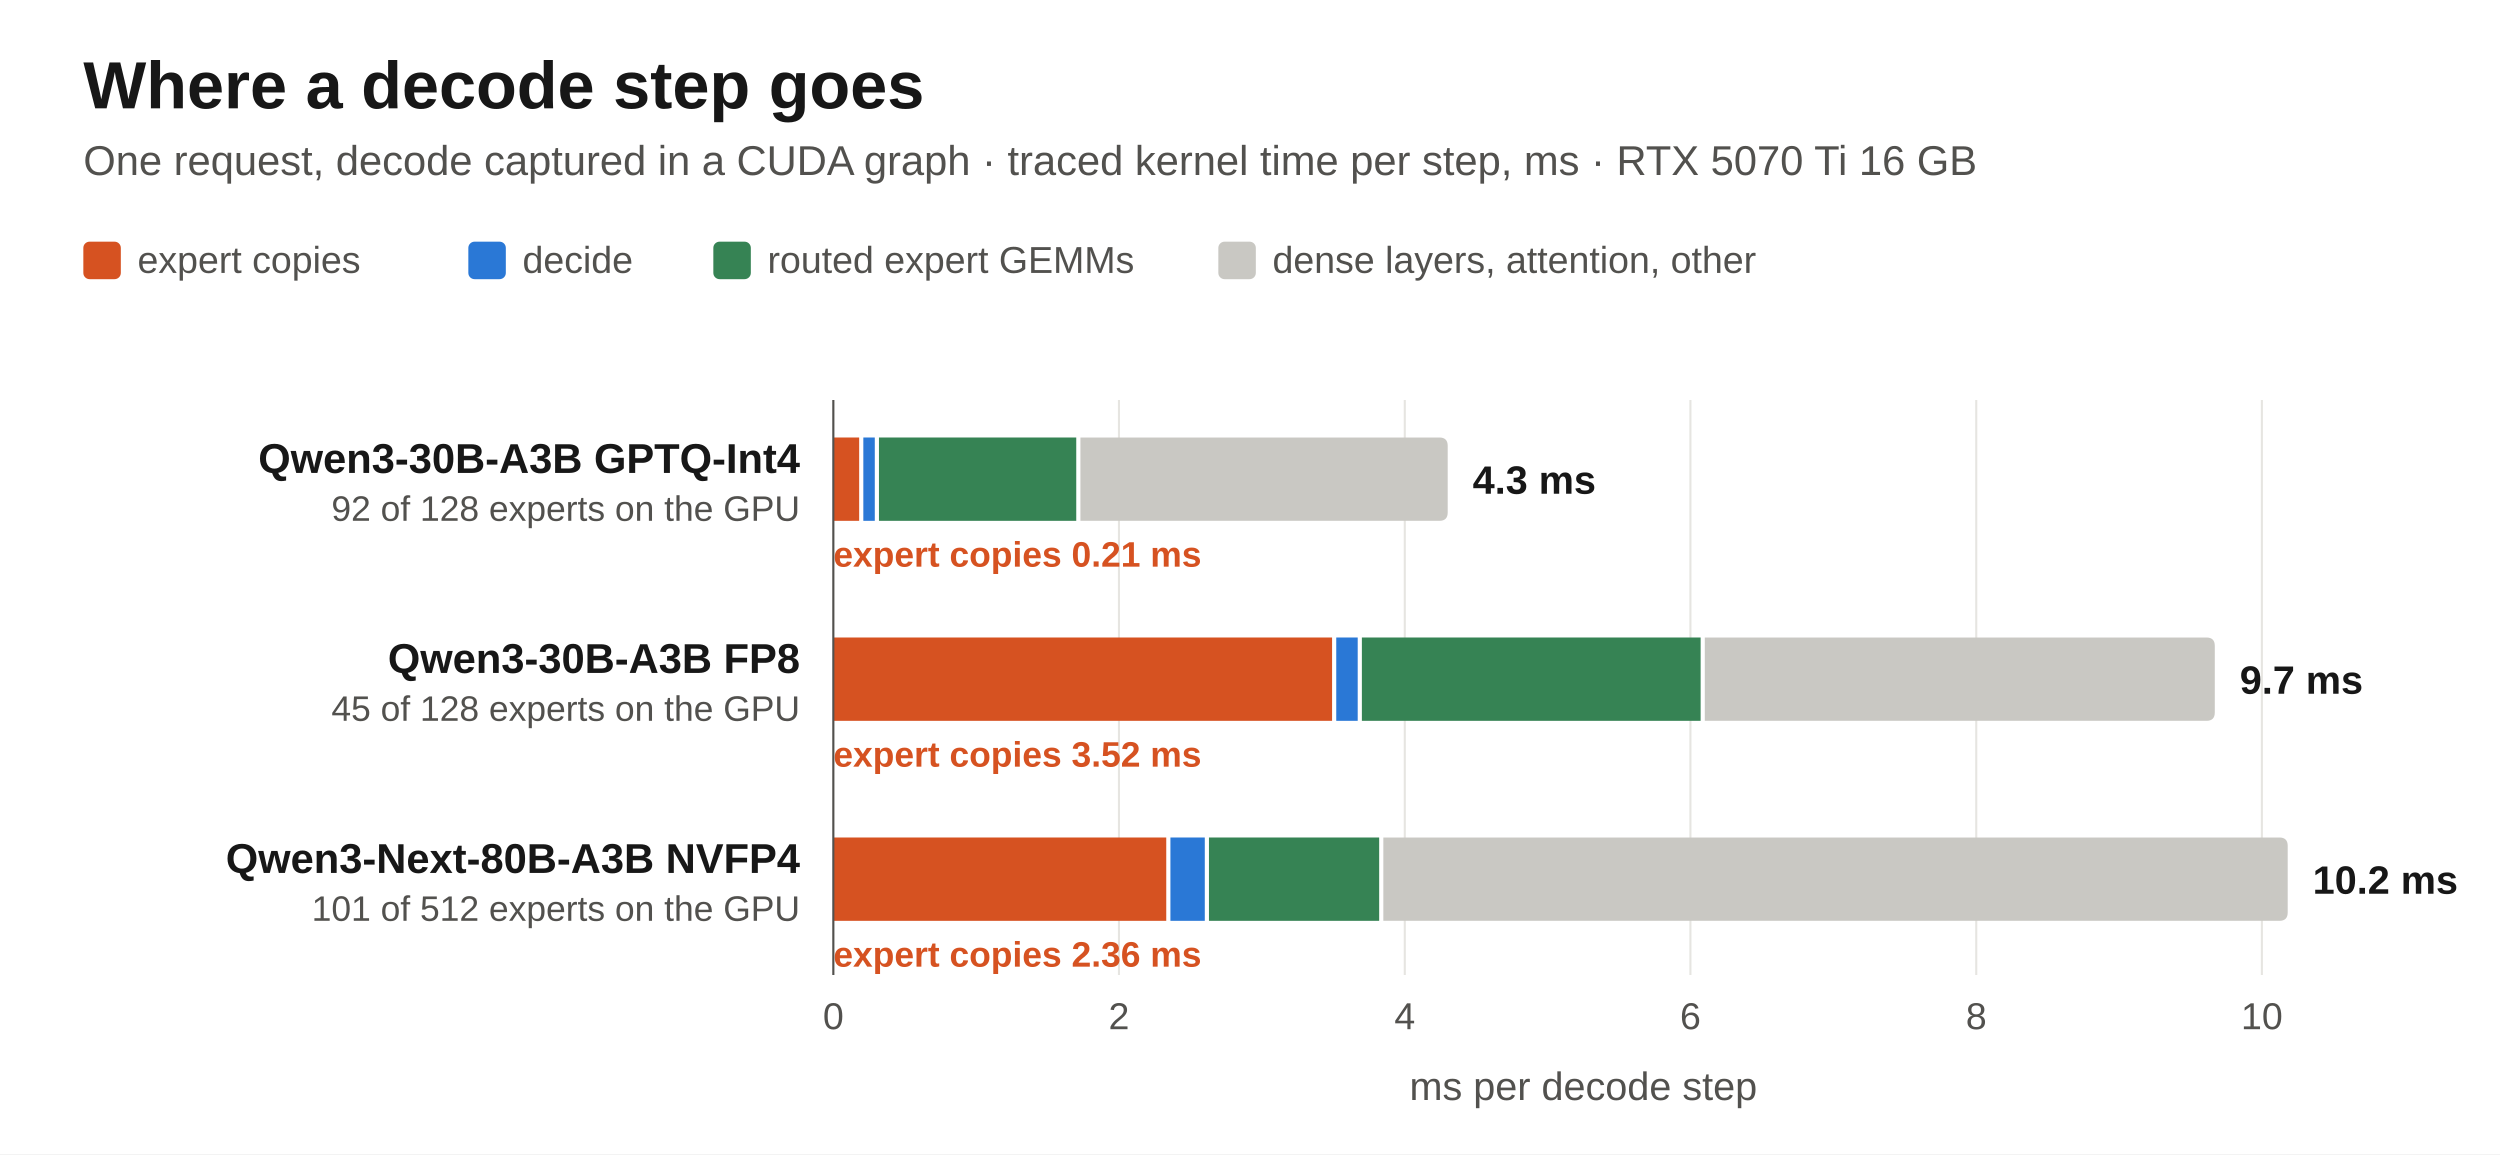
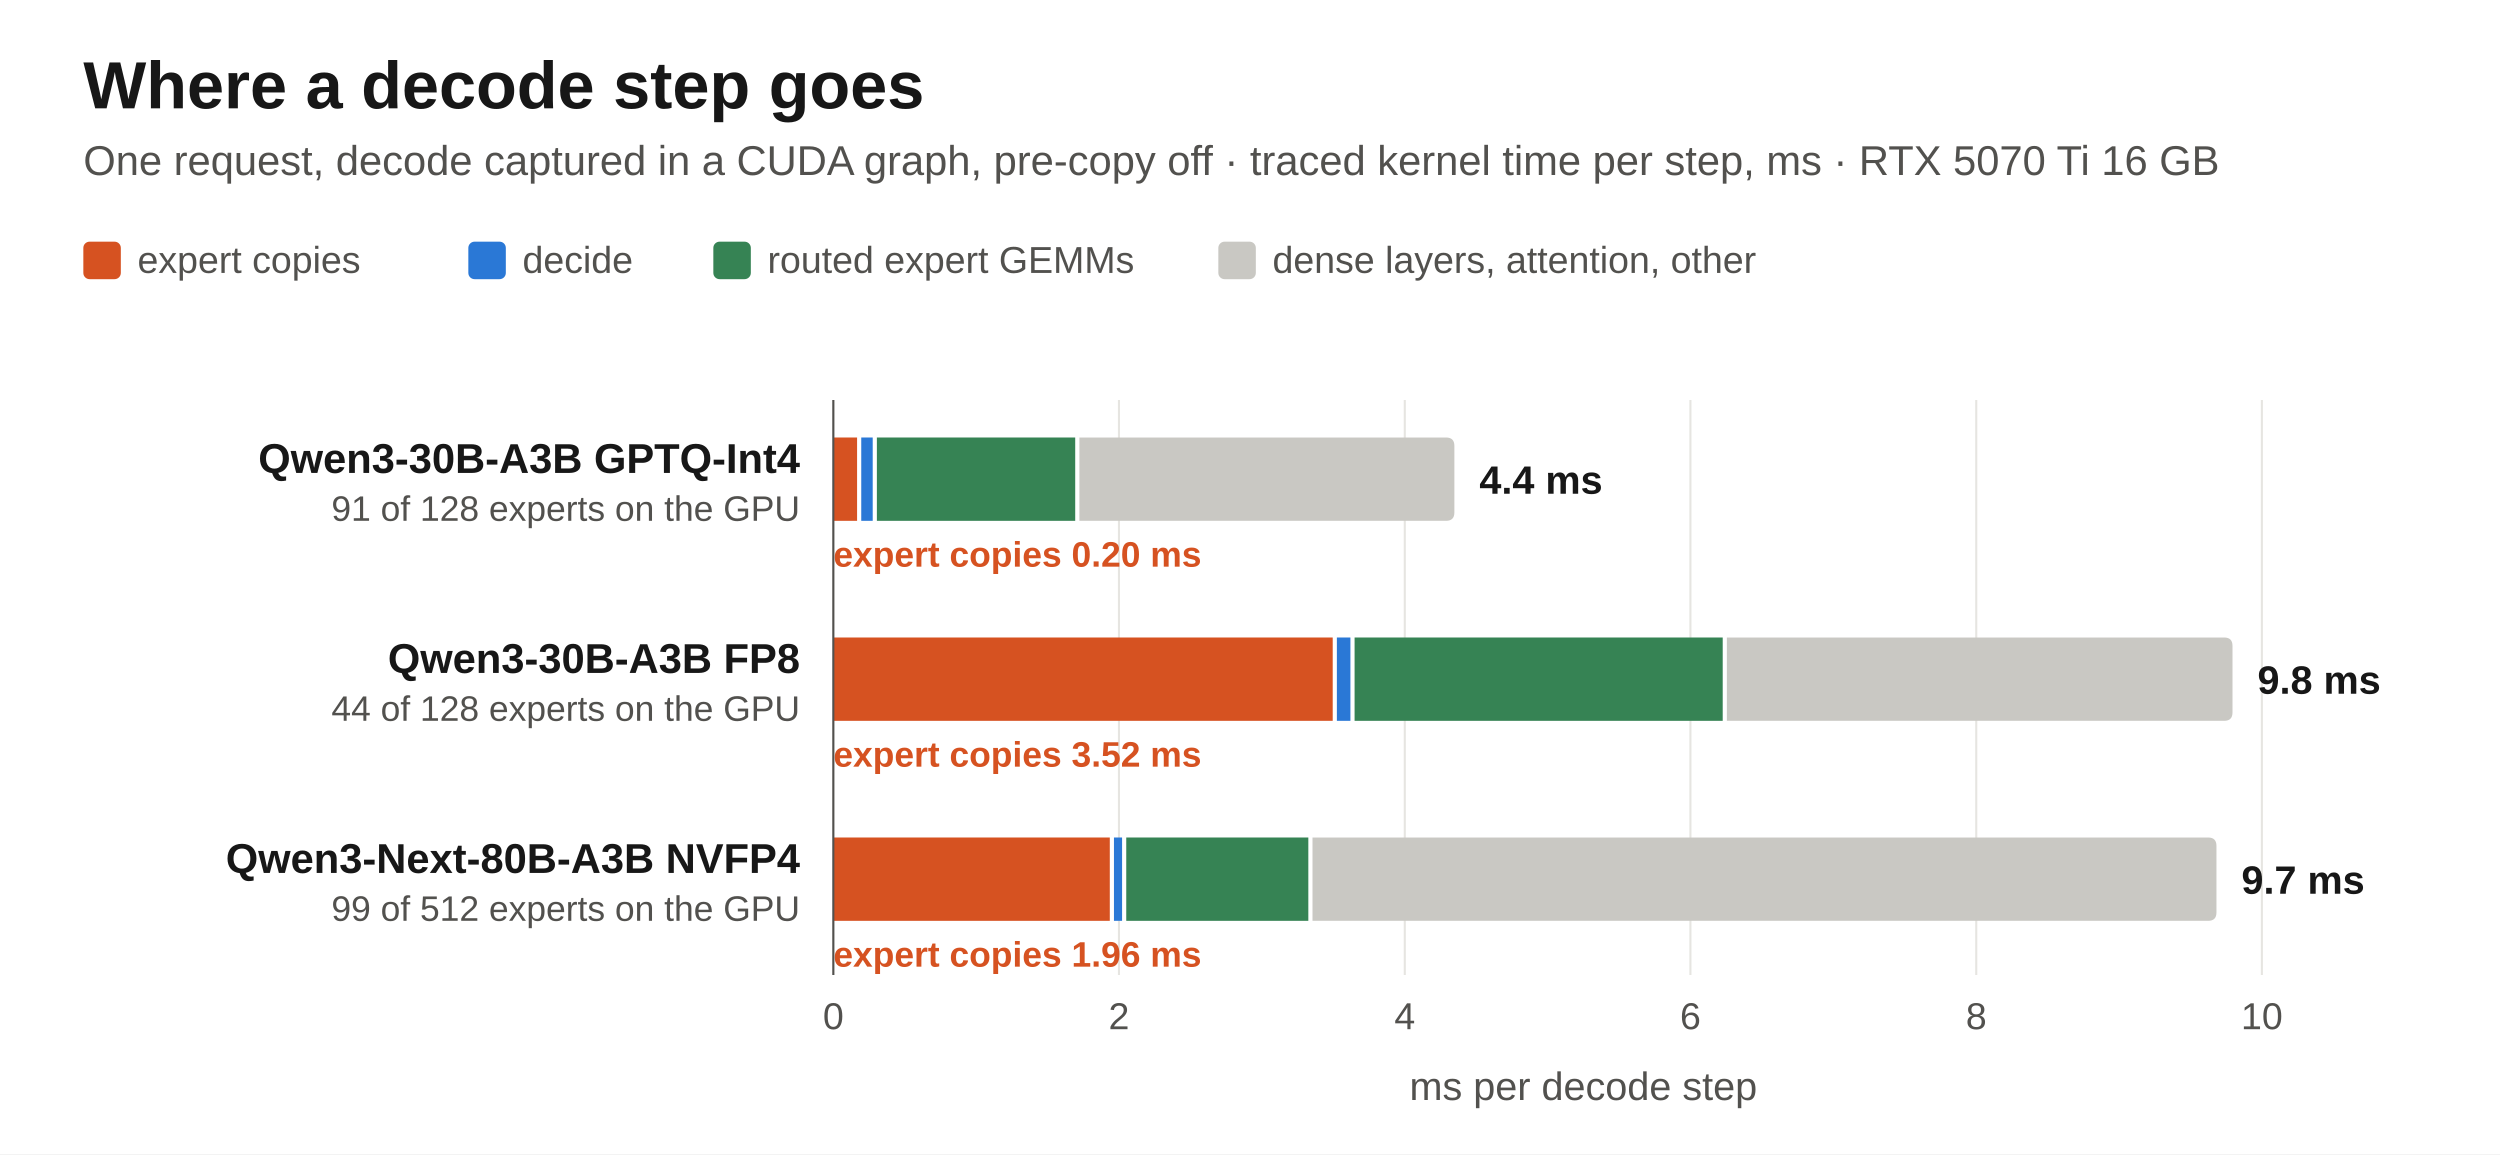
<svg xmlns="http://www.w3.org/2000/svg" width="1200" height="554" viewBox="0 0 1200 554" role="img" aria-labelledby="title desc">
  <rect width="1200" height="554" fill="#fff" />
  <g font-family="Arial, Helvetica, sans-serif">
    <text x="40" y="52" font-size="32" fill="#171717" font-weight="700" text-anchor="start">Where a decode step goes</text>
-     <text x="40" y="84" font-size="20" fill="#52514e" text-anchor="start">One request, decode captured in a CUDA graph · traced kernel time per step, ms · RTX 5070 Ti 16 GB</text>
+     <text x="40" y="84" font-size="20" fill="#52514e" text-anchor="start">One request, decode captured in a CUDA graph, pre-copy off · traced kernel time per step, ms · RTX 5070 Ti 16 GB</text>
    <rect x="40" y="116" width="18" height="18" rx="3" fill="#d65221" />
    <text x="66" y="131" font-size="18" fill="#52514e" text-anchor="start">expert copies</text>
    <rect x="224.8" y="116" width="18" height="18" rx="3" fill="#2a78d6" />
    <text x="250.8" y="131" font-size="18" fill="#52514e" text-anchor="start">decide</text>
    <rect x="342.4" y="116" width="18" height="18" rx="3" fill="#368354" />
    <text x="368.4" y="131" font-size="18" fill="#52514e" text-anchor="start">routed expert GEMMs</text>
    <rect x="584.8" y="116" width="18" height="18" rx="3" fill="#c9c8c3" />
    <text x="610.8" y="131" font-size="18" fill="#52514e" text-anchor="start">dense layers, attention, other</text>
    <line x1="400.0" y1="192" x2="400.0" y2="468" stroke="#e6e5e1" stroke-width="1" />
    <text x="400.0" y="494" font-size="18" fill="#52514e" text-anchor="middle">0</text>
    <line x1="537.1" y1="192" x2="537.1" y2="468" stroke="#e6e5e1" stroke-width="1" />
    <text x="537.1" y="494" font-size="18" fill="#52514e" text-anchor="middle">2</text>
    <line x1="674.3" y1="192" x2="674.3" y2="468" stroke="#e6e5e1" stroke-width="1" />
    <text x="674.3" y="494" font-size="18" fill="#52514e" text-anchor="middle">4</text>
    <line x1="811.4" y1="192" x2="811.4" y2="468" stroke="#e6e5e1" stroke-width="1" />
    <text x="811.4" y="494" font-size="18" fill="#52514e" text-anchor="middle">6</text>
    <line x1="948.6" y1="192" x2="948.6" y2="468" stroke="#e6e5e1" stroke-width="1" />
    <text x="948.6" y="494" font-size="18" fill="#52514e" text-anchor="middle">8</text>
    <line x1="1085.7" y1="192" x2="1085.7" y2="468" stroke="#e6e5e1" stroke-width="1" />
    <text x="1085.7" y="494" font-size="18" fill="#52514e" text-anchor="middle">10</text>
    <text x="760.0" y="528" font-size="19" fill="#52514e" text-anchor="middle">ms per decode step</text>
-     <rect x="400.0" y="210" width="12.4" height="40" fill="#d65221" />
-     <rect x="414.4" y="210" width="5.5" height="40" fill="#2a78d6" />
-     <rect x="421.9" y="210" width="94.7" height="40" fill="#368354" />
-     <path d="M518.6 210 H690.9 Q694.9 210 694.9 214 V246 Q694.9 250 690.9 250 H518.6 Z" fill="#c9c8c3" />
+     <rect x="400.0" y="210" width="11.4" height="40" fill="#d65221" />
+     <rect x="413.4" y="210" width="5.5" height="40" fill="#2a78d6" />
+     <rect x="420.9" y="210" width="95.2" height="40" fill="#368354" />
+     <path d="M518.1 210 H694.1 Q698.1 210 698.1 214 V246 Q698.1 250 694.1 250 H518.1 Z" fill="#c9c8c3" />
    <text x="384" y="227" font-size="20" fill="#171717" font-weight="700" text-anchor="end">Qwen3-30B-A3B GPTQ-Int4</text>
-     <text x="384" y="250" font-size="17" fill="#52514e" text-anchor="end">92 of 128 experts on the GPU</text>
-     <text x="706.9" y="237" font-size="19" fill="#171717" font-weight="700" text-anchor="start">4.3 ms</text>
-     <text x="400" y="272" font-size="17" fill="#d65221" font-weight="700" text-anchor="start">expert copies 0.21 ms</text>
-     <rect x="400.0" y="306" width="239.4" height="40" fill="#d65221" />
-     <rect x="641.4" y="306" width="10.3" height="40" fill="#2a78d6" />
-     <rect x="653.7" y="306" width="162.6" height="40" fill="#368354" />
-     <path d="M818.3 306 H1059.1 Q1063.1 306 1063.1 310 V342 Q1063.1 346 1059.1 346 H818.3 Z" fill="#c9c8c3" />
+     <text x="384" y="250" font-size="17" fill="#52514e" text-anchor="end">91 of 128 experts on the GPU</text>
+     <text x="710.1" y="237" font-size="19" fill="#171717" font-weight="700" text-anchor="start">4.4 ms</text>
+     <text x="400" y="272" font-size="17" fill="#d65221" font-weight="700" text-anchor="start">expert copies 0.20 ms</text>
+     <rect x="400.0" y="306" width="239.7" height="40" fill="#d65221" />
+     <rect x="641.7" y="306" width="6.5" height="40" fill="#2a78d6" />
+     <rect x="650.2" y="306" width="176.7" height="40" fill="#368354" />
+     <path d="M828.9 306 H1067.6 Q1071.6 306 1071.6 310 V342 Q1071.6 346 1067.6 346 H828.9 Z" fill="#c9c8c3" />
    <text x="384" y="323" font-size="20" fill="#171717" font-weight="700" text-anchor="end">Qwen3-30B-A3B FP8</text>
-     <text x="384" y="346" font-size="17" fill="#52514e" text-anchor="end">45 of 128 experts on the GPU</text>
-     <text x="1075.1" y="333" font-size="19" fill="#171717" font-weight="700" text-anchor="start">9.7 ms</text>
+     <text x="384" y="346" font-size="17" fill="#52514e" text-anchor="end">44 of 128 experts on the GPU</text>
+     <text x="1083.6" y="333" font-size="19" fill="#171717" font-weight="700" text-anchor="start">9.8 ms</text>
    <text x="400" y="368" font-size="17" fill="#d65221" font-weight="700" text-anchor="start">expert copies 3.52 ms</text>
-     <rect x="400.0" y="402" width="159.8" height="40" fill="#d65221" />
-     <rect x="561.8" y="402" width="16.5" height="40" fill="#2a78d6" />
-     <rect x="580.3" y="402" width="81.7" height="40" fill="#368354" />
-     <path d="M664.0 402 H1094.1 Q1098.1 402 1098.1 406 V438 Q1098.1 442 1094.1 442 H664.0 Z" fill="#c9c8c3" />
+     <rect x="400.0" y="402" width="132.7" height="40" fill="#d65221" />
+     <rect x="534.7" y="402" width="3.9" height="40" fill="#2a78d6" />
+     <rect x="540.6" y="402" width="87.4" height="40" fill="#368354" />
+     <path d="M630.0 402 H1059.9 Q1063.9 402 1063.9 406 V438 Q1063.9 442 1059.9 442 H630.0 Z" fill="#c9c8c3" />
    <text x="384" y="419" font-size="20" fill="#171717" font-weight="700" text-anchor="end">Qwen3-Next-80B-A3B NVFP4</text>
-     <text x="384" y="442" font-size="17" fill="#52514e" text-anchor="end">101 of 512 experts on the GPU</text>
-     <text x="1110.1" y="429" font-size="19" fill="#171717" font-weight="700" text-anchor="start">10.2 ms</text>
-     <text x="400" y="464" font-size="17" fill="#d65221" font-weight="700" text-anchor="start">expert copies 2.36 ms</text>
+     <text x="384" y="442" font-size="17" fill="#52514e" text-anchor="end">99 of 512 experts on the GPU</text>
+     <text x="1075.9" y="429" font-size="19" fill="#171717" font-weight="700" text-anchor="start">9.7 ms</text>
+     <text x="400" y="464" font-size="17" fill="#d65221" font-weight="700" text-anchor="start">expert copies 1.96 ms</text>
    <line x1="400" y1="192" x2="400" y2="468" stroke="#52514e" stroke-width="1" />
  </g>
</svg>
